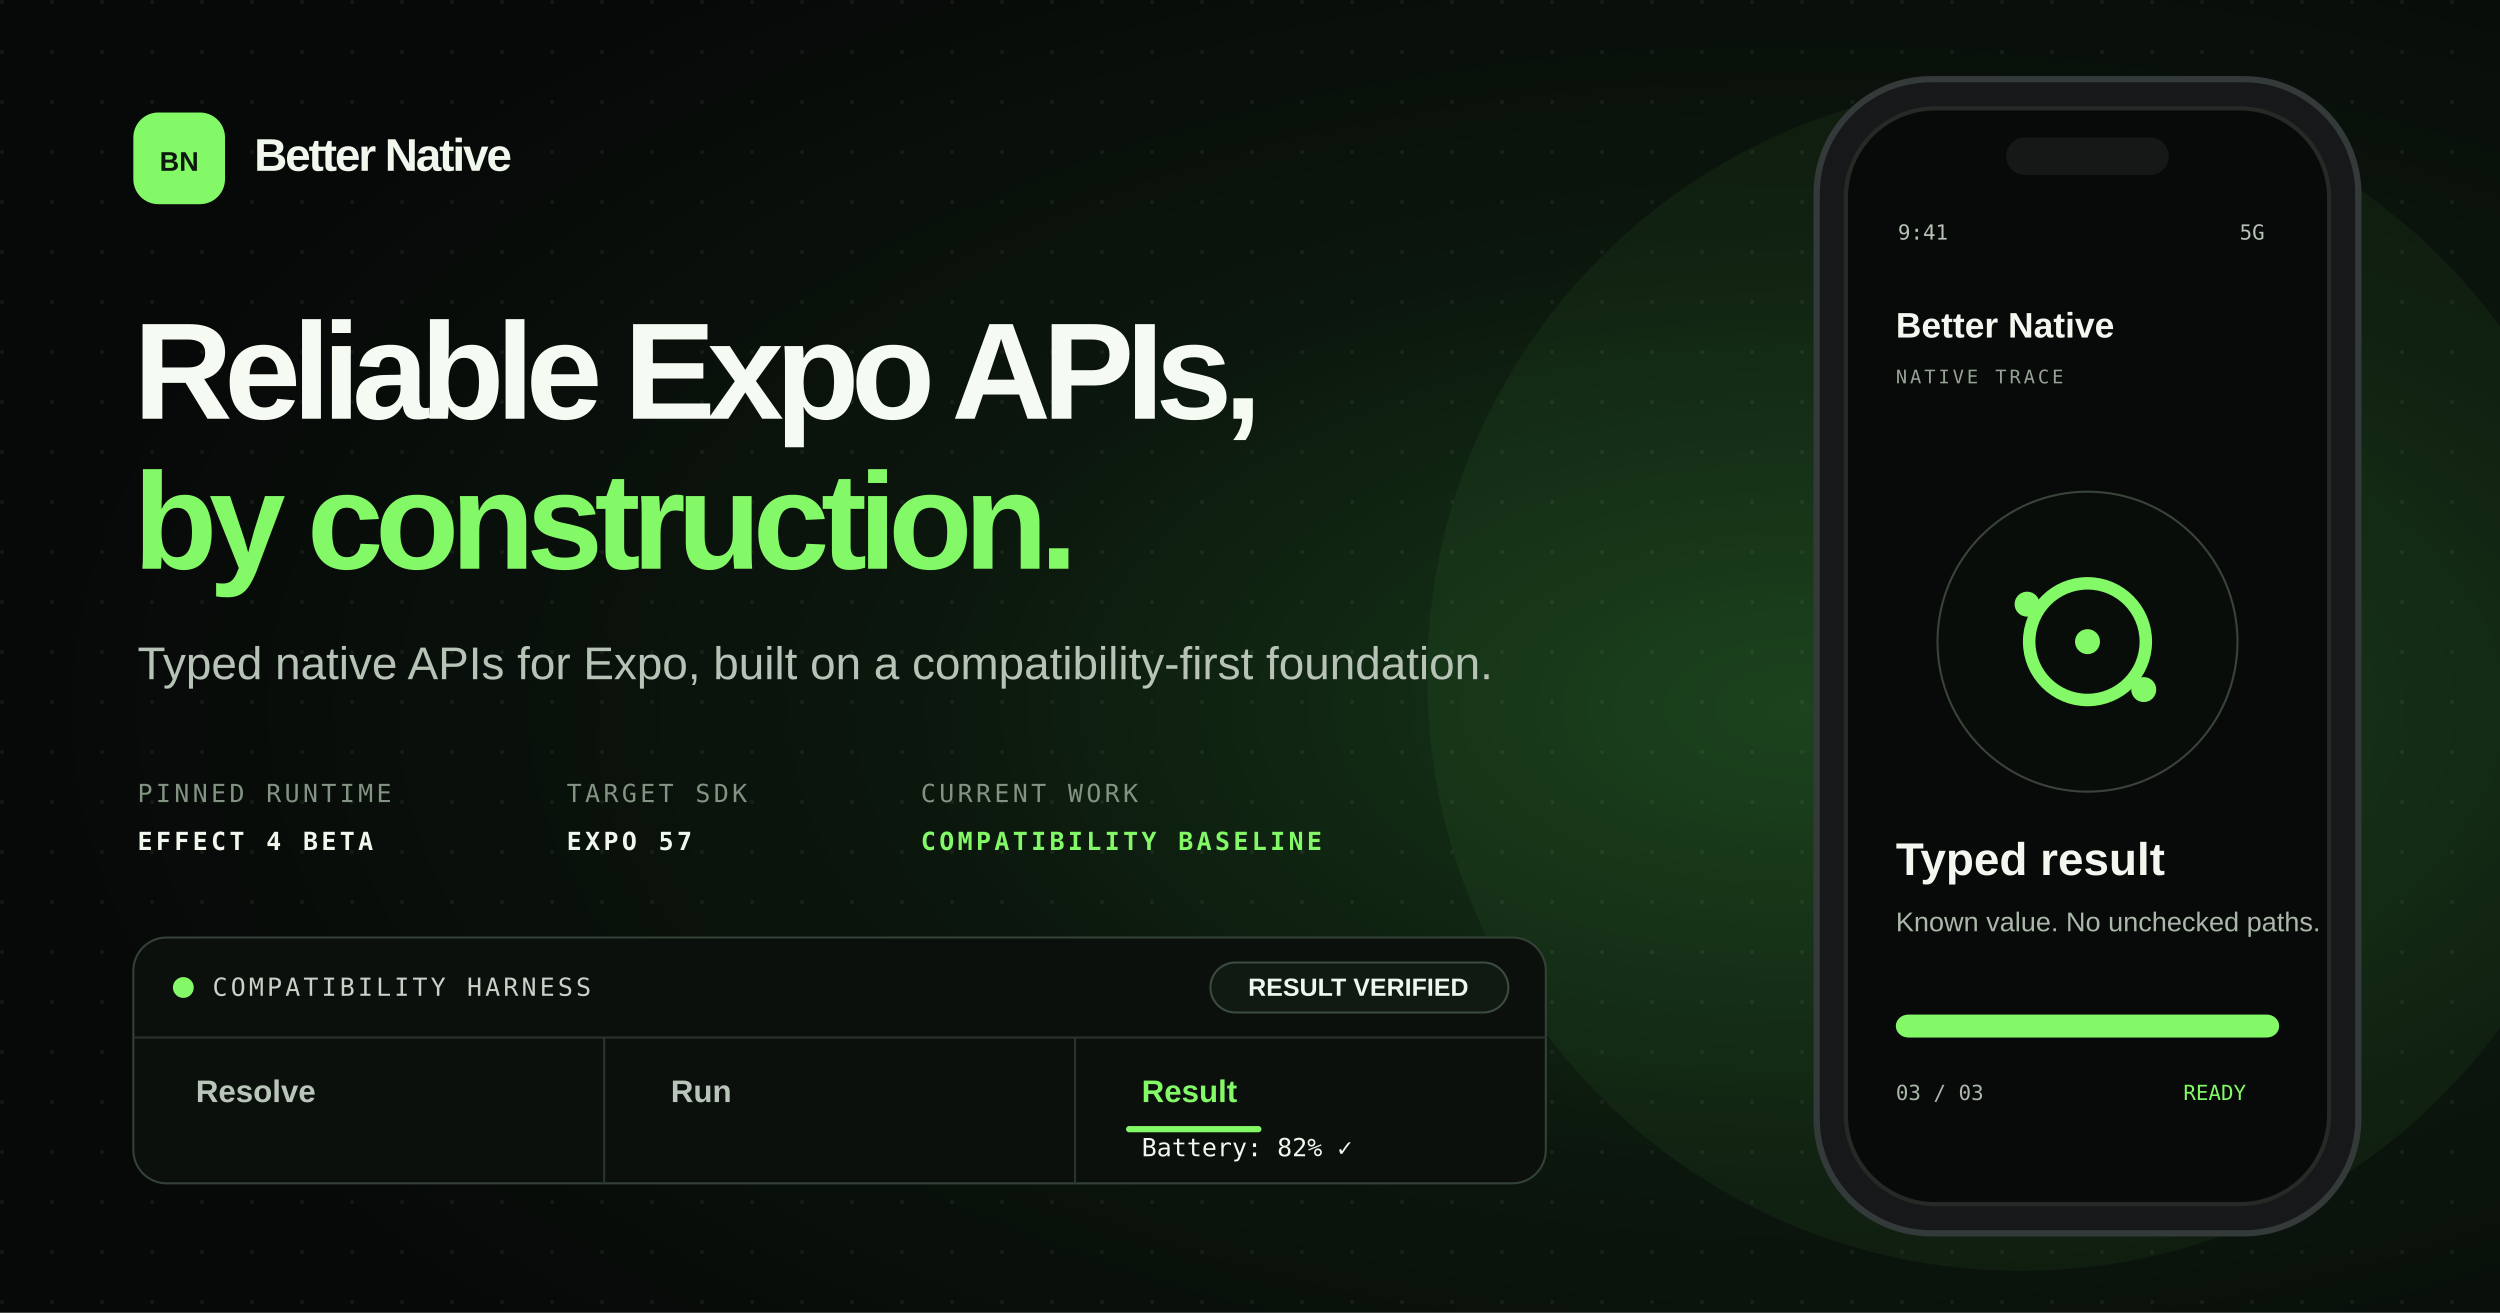
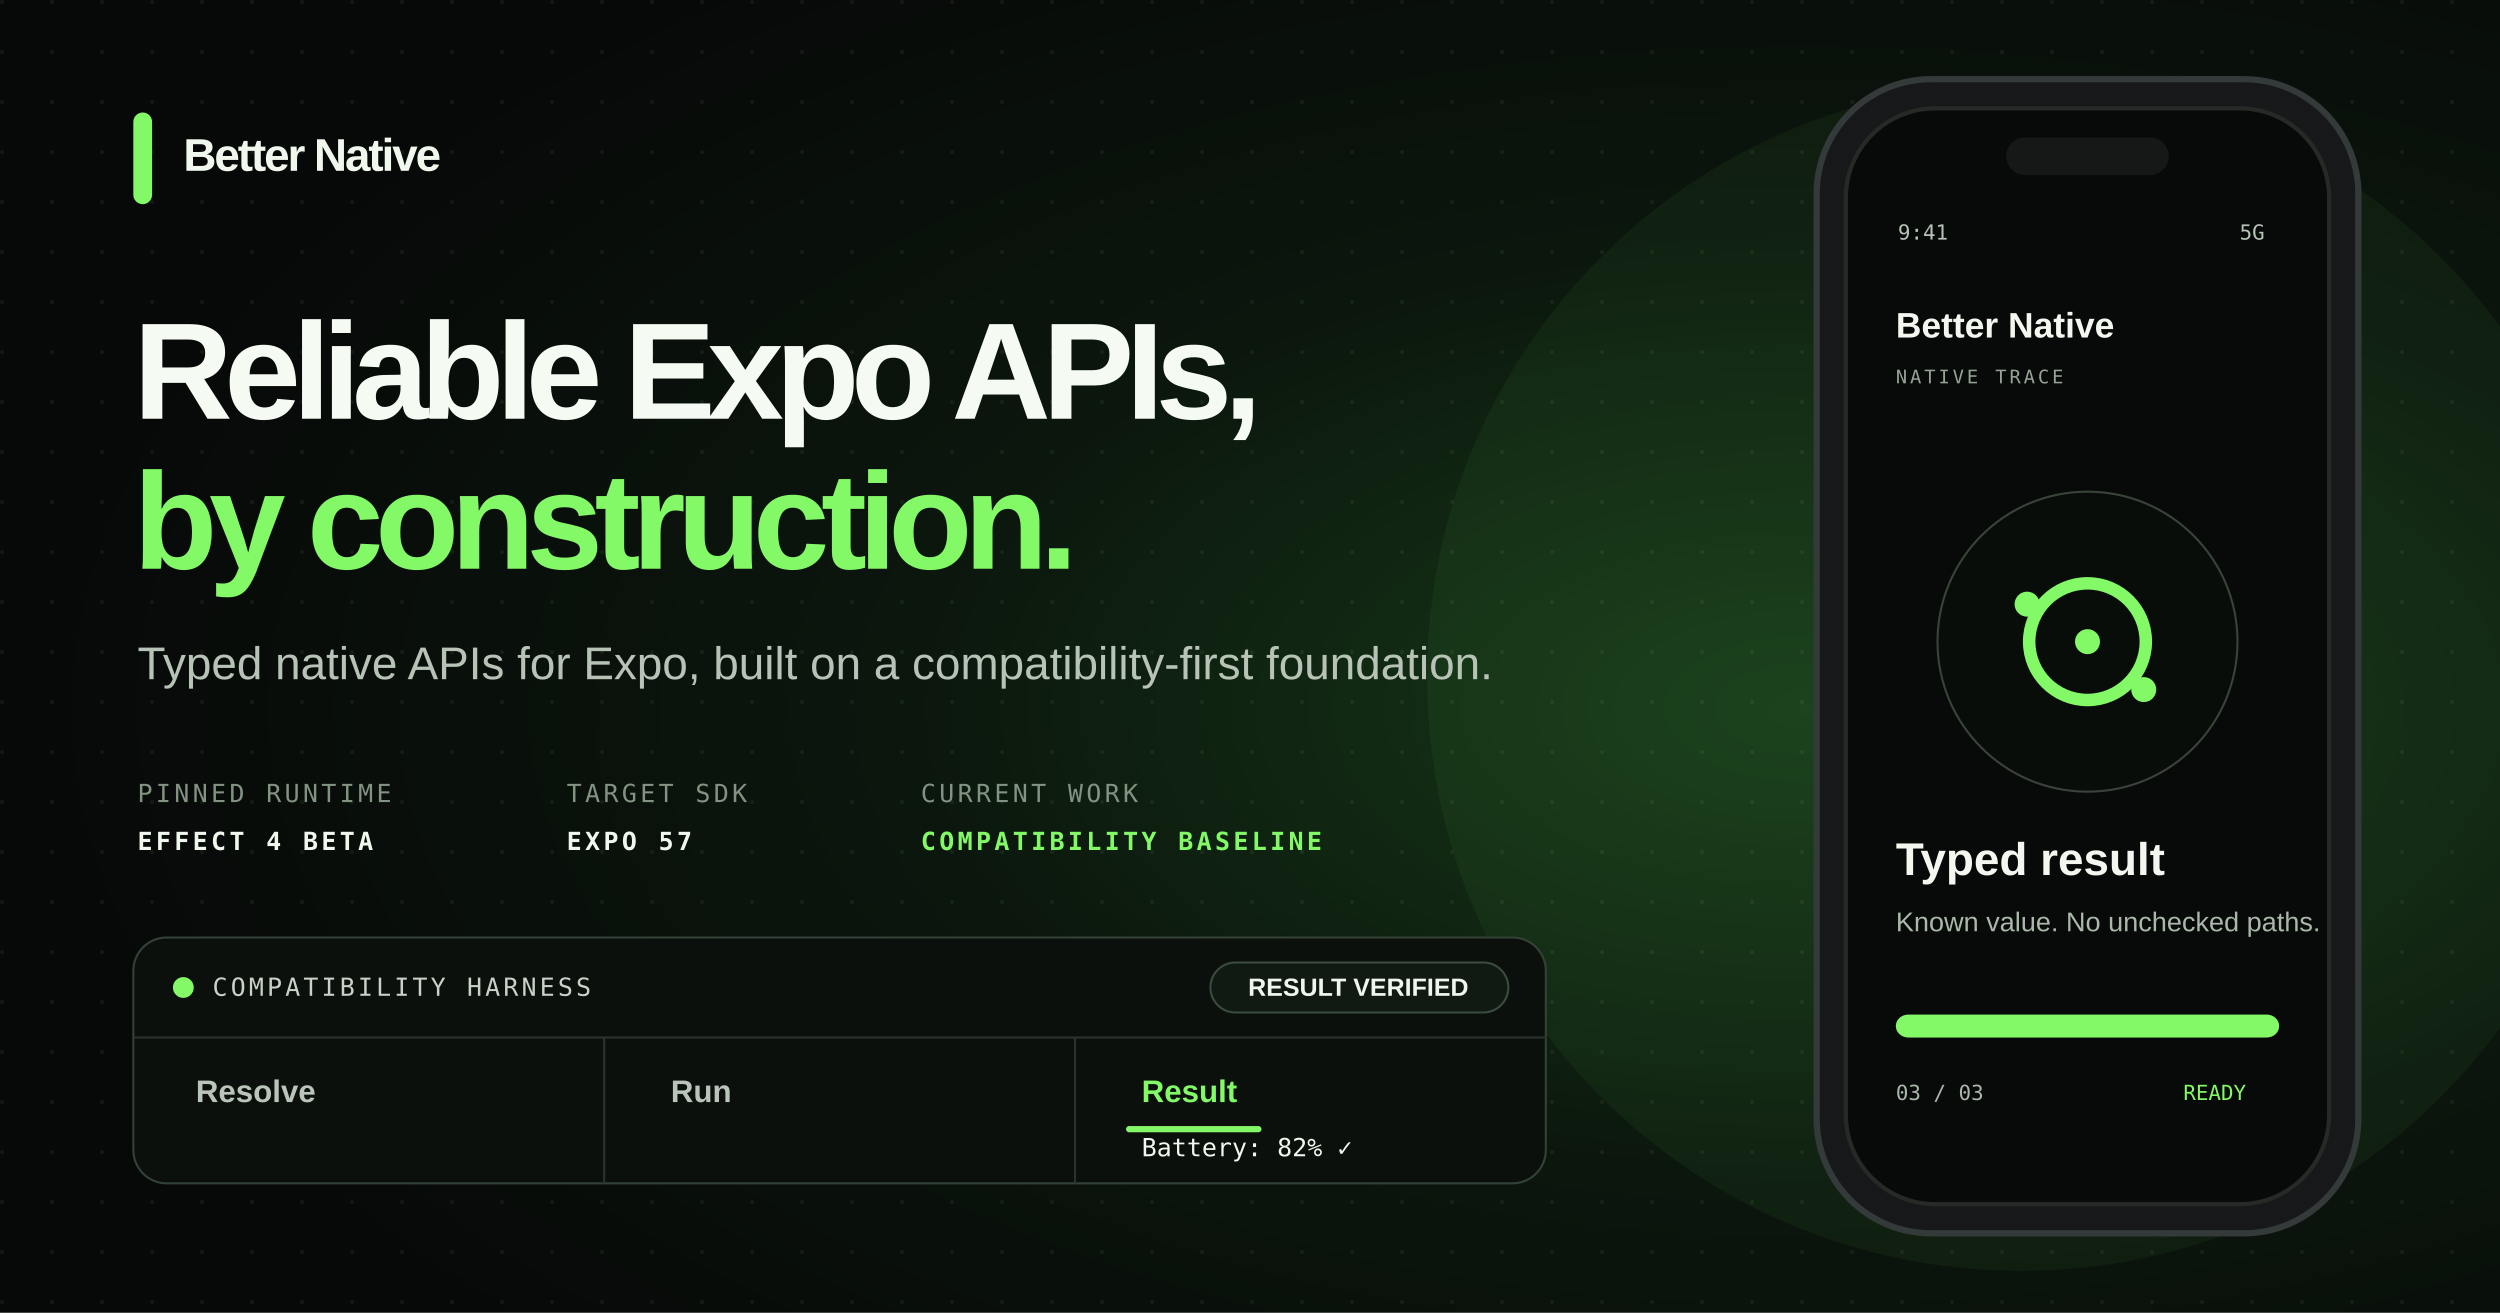
<svg xmlns="http://www.w3.org/2000/svg" width="1200" height="630" viewBox="0 0 1200 630">
  <defs>
    <radialGradient id="glow" cx="72%" cy="54%" r="70%">
      <stop offset="0" stop-color="#173a19" />
      <stop offset="0.52" stop-color="#0b160d" />
      <stop offset="1" stop-color="#070908" />
    </radialGradient>
    <pattern id="grid" width="24" height="24" patternUnits="userSpaceOnUse">
      <circle cx="1" cy="1" r="1" fill="#d8f3d4" fill-opacity=".15" />
    </pattern>
  </defs>
  <rect width="1200" height="630" fill="#070908" />
  <rect width="1200" height="630" fill="url(#glow)" />
  <rect width="1200" height="630" fill="url(#grid)" opacity=".42" />
  <circle cx="970" cy="325" r="285" fill="#8bff6f" fill-opacity=".05" />
-   <rect x="64" y="54" width="44" height="44" rx="12" fill="#84f968" />
-   <text x="86" y="82" fill="#0d180f" font-family="Arial, Helvetica, sans-serif" font-size="13" font-weight="700" text-anchor="middle">BN</text>
-   <text x="122" y="82" fill="#f0f7ed" font-family="Arial, Helvetica, sans-serif" font-size="22" font-weight="700" letter-spacing="-1">Better Native</text>
+   <rect x="64" y="54" width="9" height="44" rx="4.5" fill="#84f968" />
+   <text x="88" y="82" fill="#f0f7ed" font-family="Arial, Helvetica, sans-serif" font-size="22" font-weight="700" letter-spacing="-1">Better Native</text>
  <text x="64" y="201" fill="#f5faf3" font-family="Arial, Helvetica, sans-serif" font-size="66" font-weight="700" letter-spacing="-4">Reliable Expo APIs,</text>
  <text x="64" y="273" fill="#84f968" font-family="Arial, Helvetica, sans-serif" font-size="66" font-weight="700" letter-spacing="-4">by construction.</text>
  <text x="66" y="326" fill="#b7c3b6" font-family="Arial, Helvetica, sans-serif" font-size="22">Typed native APIs for Expo, built on a compatibility-first foundation.</text>
  <g font-family="Menlo, Monaco, monospace" font-size="12" letter-spacing="1.6">
    <text x="66" y="385" fill="#829382">PINNED RUNTIME</text>
    <text x="66" y="408" fill="#f0f7ed" font-weight="700">EFFECT 4 BETA</text>
    <text x="272" y="385" fill="#829382">TARGET SDK</text>
    <text x="272" y="408" fill="#f0f7ed" font-weight="700">EXPO 57</text>
    <text x="442" y="385" fill="#829382">CURRENT WORK</text>
    <text x="442" y="408" fill="#84f968" font-weight="700">COMPATIBILITY BASELINE</text>
  </g>
  <g transform="translate(64 450)">
    <rect width="678" height="118" rx="16" fill="#0b100c" stroke="#334136" />
    <circle cx="24" cy="24" r="5" fill="#84f968" />
    <text x="38" y="28" fill="#c8d2c7" font-family="Menlo, Monaco, monospace" font-size="12" letter-spacing="1.5">COMPATIBILITY HARNESS</text>
    <rect x="517" y="12" width="143" height="24" rx="12" fill="#111913" stroke="#3b4b3d" />
    <text x="588" y="28" fill="#eff6ed" font-family="Arial, Helvetica, sans-serif" font-size="12" font-weight="700" text-anchor="middle">RESULT VERIFIED</text>
    <path d="M0 48H678M226 48V118M452 48V118" stroke="#29342b" />
    <g font-family="Arial, Helvetica, sans-serif" font-size="15" font-weight="700">
      <text x="30" y="79" fill="#b9c5b9">Resolve</text>
      <text x="258" y="79" fill="#b9c5b9">Run</text>
      <text x="484" y="79" fill="#84f968">Result</text>
    </g>
    <path d="M478 92H540" stroke="#84f968" stroke-width="3" stroke-linecap="round" />
    <text x="484" y="105" fill="#f0f7ed" font-family="Menlo, Monaco, monospace" font-size="12">Battery: 82% ✓</text>
  </g>
  <g transform="translate(872 38)">
    <rect x="0" y="0" width="260" height="554" rx="55" fill="#161819" stroke="#34393a" stroke-width="3" />
    <rect x="14" y="14" width="232" height="526" rx="43" fill="#070a08" stroke="#252a27" stroke-width="2" />
    <rect x="91" y="28" width="78" height="18" rx="9" fill="#151817" />
    <text x="39" y="77" fill="#b7c3b6" font-family="Menlo, Monaco, monospace" font-size="10">9:41</text>
    <text x="203" y="77" fill="#b7c3b6" font-family="Menlo, Monaco, monospace" font-size="10">5G</text>
    <text x="38" y="124" fill="#f2f7ef" font-family="Arial, Helvetica, sans-serif" font-size="17" font-weight="700">Better Native</text>
    <text x="38" y="146" fill="#97a397" font-family="Menlo, Monaco, monospace" font-size="9" letter-spacing="1.4">NATIVE TRACE</text>
    <circle cx="130" cy="270" r="72" fill="#090d0a" stroke="#39433a" />
    <circle cx="130" cy="270" r="28" fill="none" stroke="#84f968" stroke-width="6" />
    <circle cx="130" cy="270" r="6" fill="#84f968" />
    <circle cx="101" cy="252" r="6" fill="#84f968" />
    <circle cx="157" cy="293" r="6" fill="#84f968" />
    <text x="38" y="382" fill="#f2f7ef" font-family="Arial, Helvetica, sans-serif" font-size="22" font-weight="700">Typed result</text>
    <text x="38" y="409" fill="#aab7aa" font-family="Arial, Helvetica, sans-serif" font-size="13">Known value. No unchecked paths.</text>
    <rect x="38" y="449" width="184" height="11" rx="6" fill="#151d16" />
    <rect x="38" y="449" width="184" height="11" rx="6" fill="#84f968" />
    <text x="38" y="490" fill="#aab7aa" font-family="Menlo, Monaco, monospace" font-size="10">03 / 03</text>
    <text x="176" y="490" fill="#84f968" font-family="Menlo, Monaco, monospace" font-size="10">READY</text>
  </g>
</svg>
